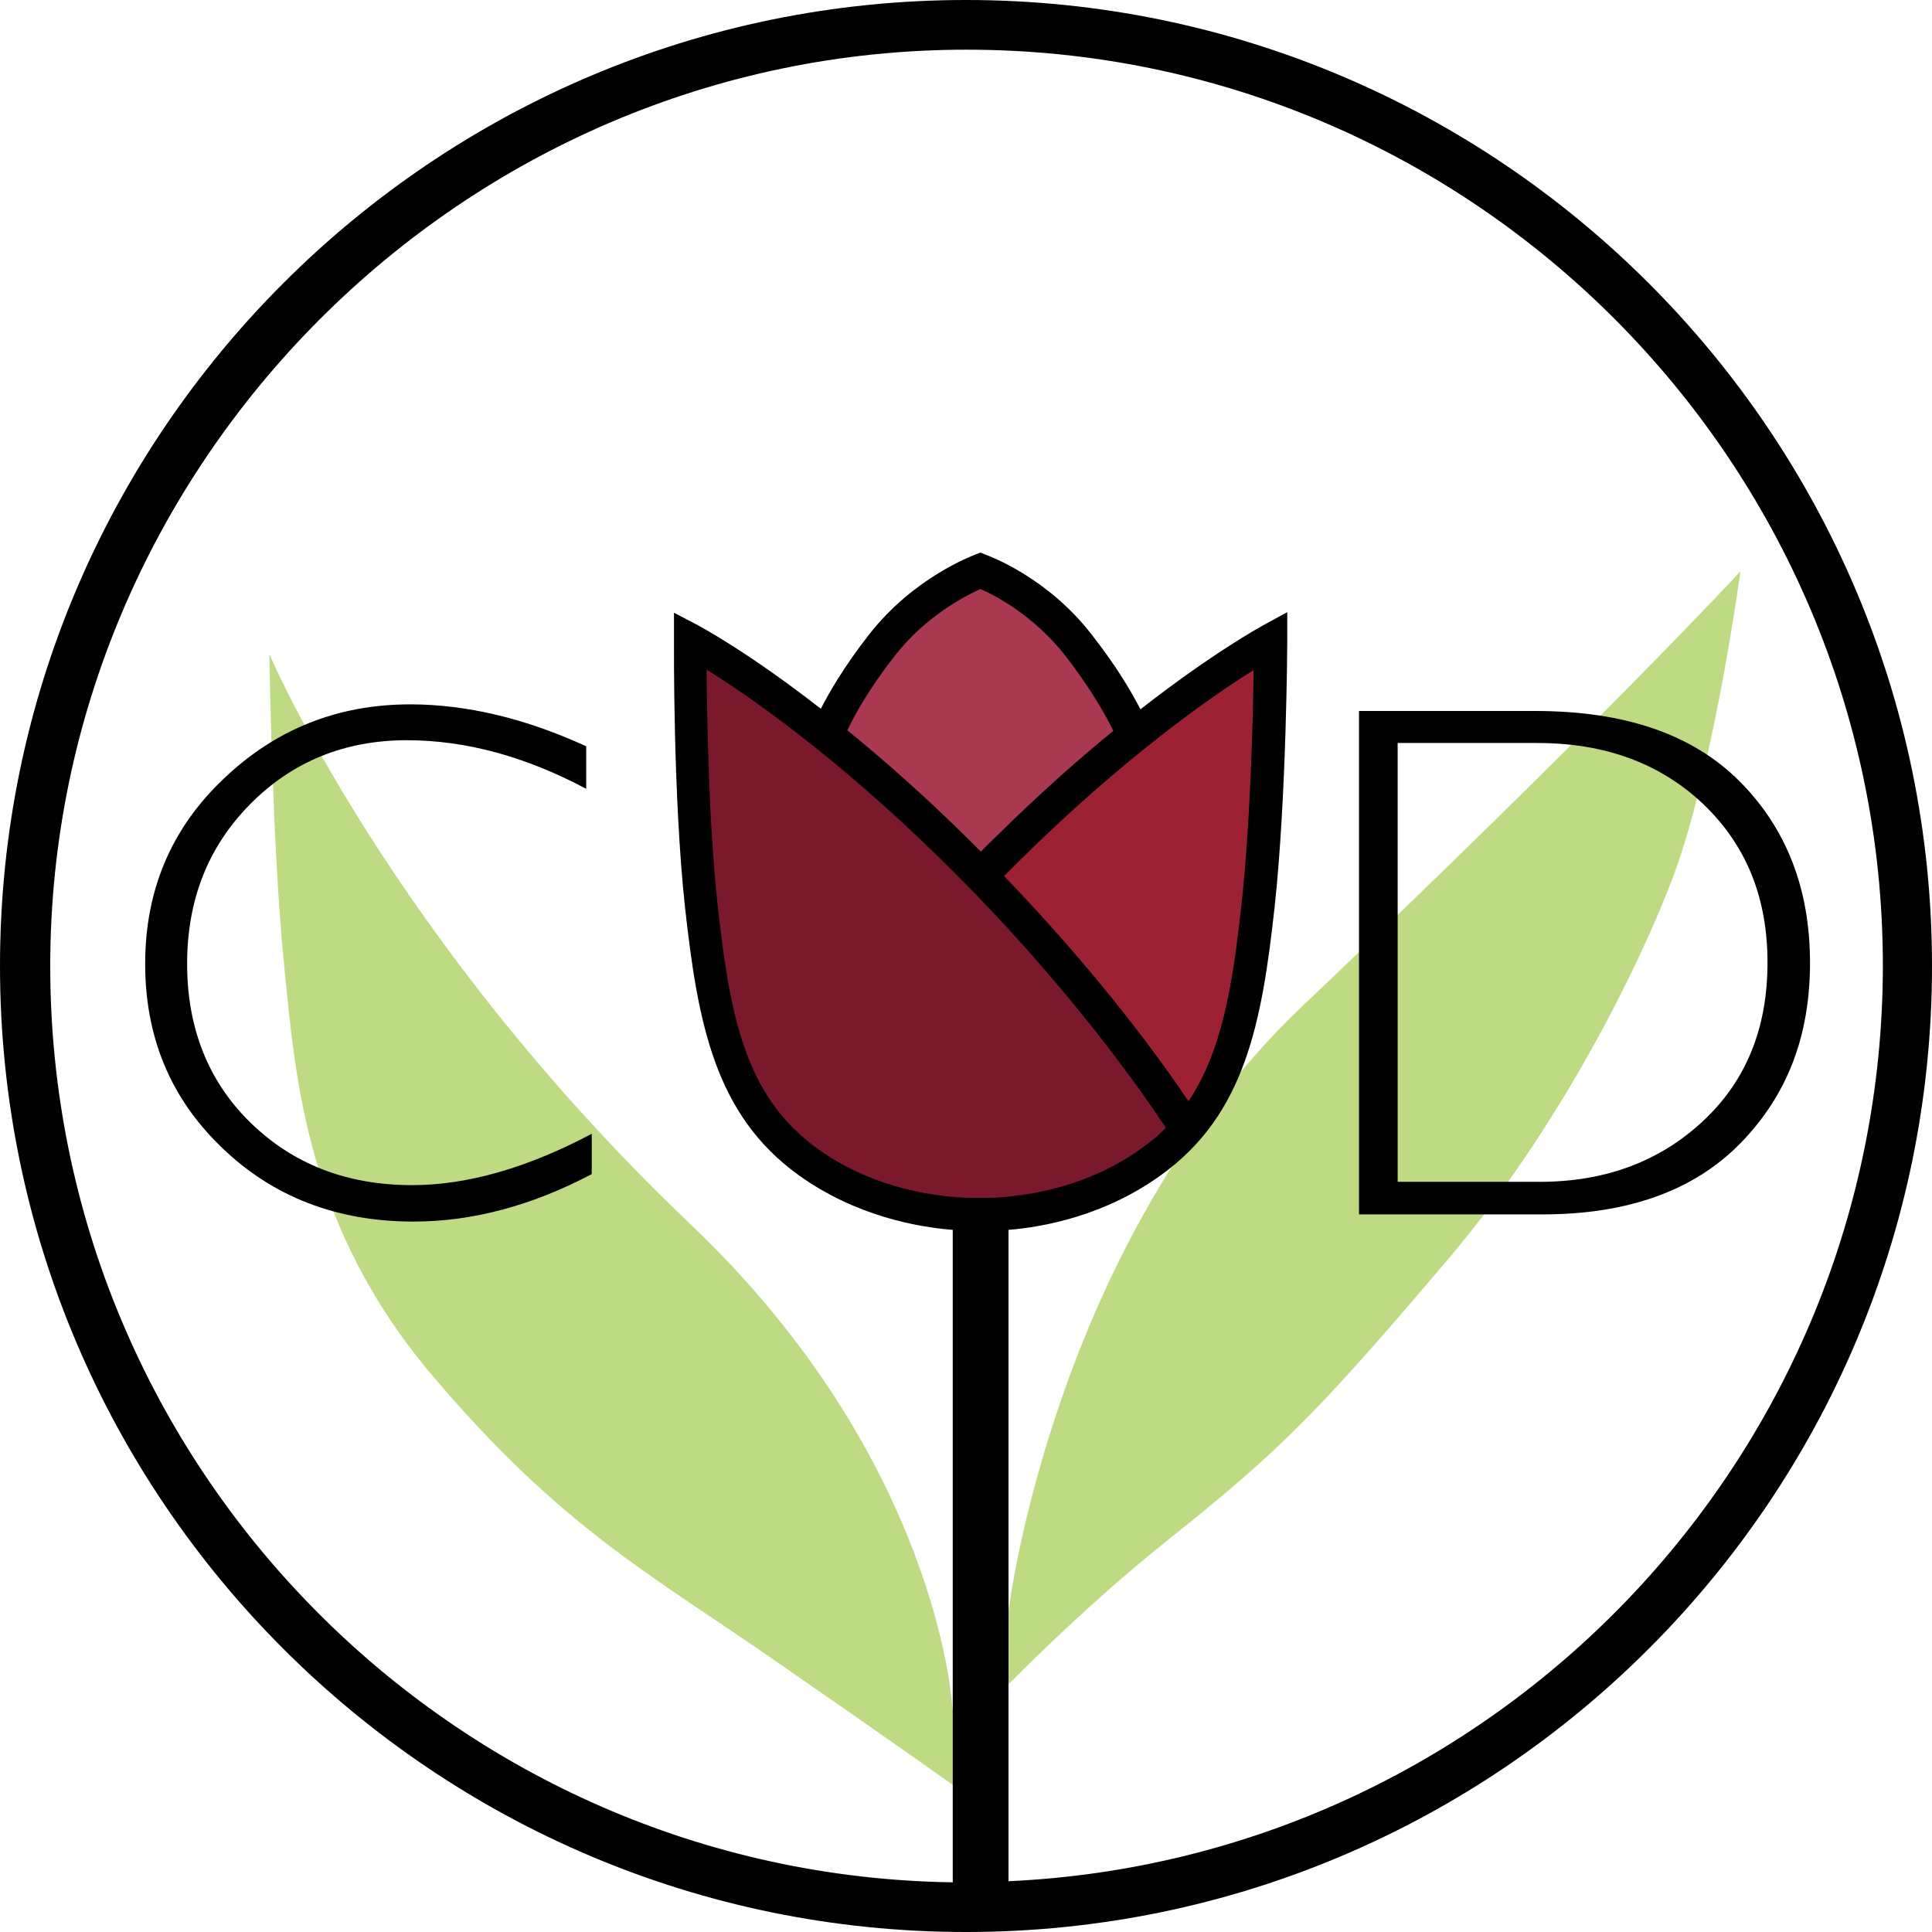
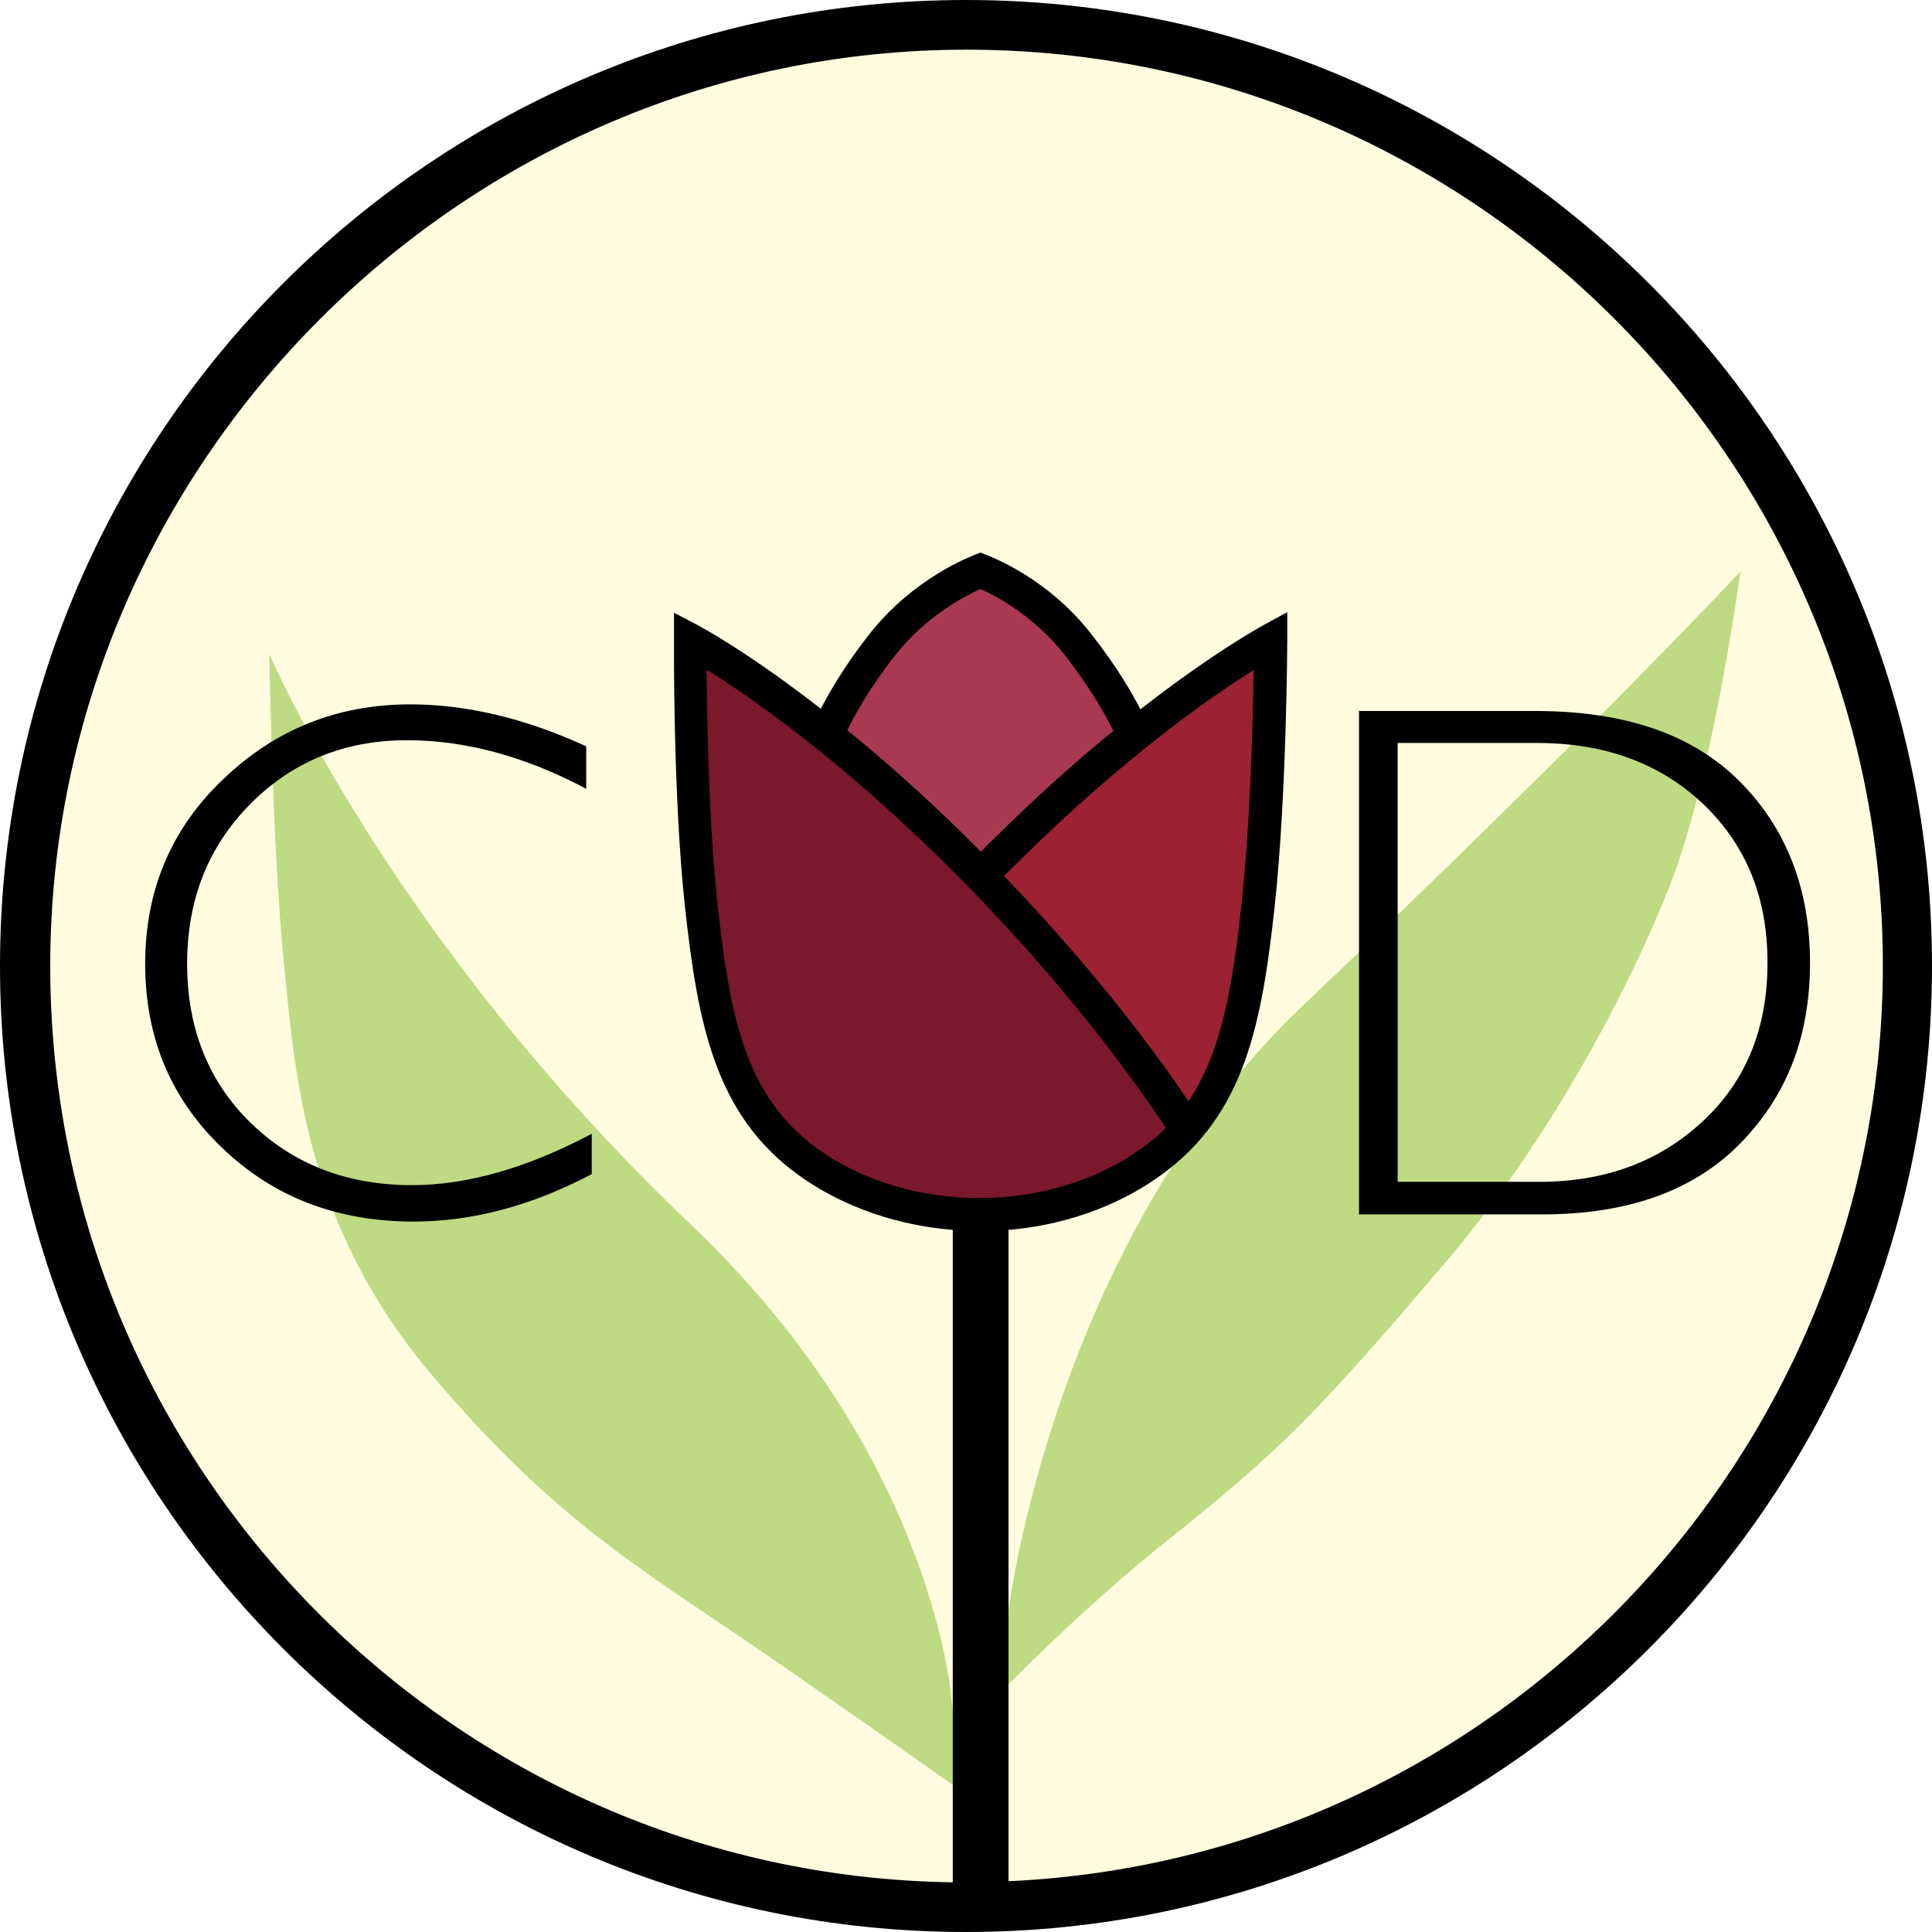
<svg xmlns="http://www.w3.org/2000/svg" id="Layer_1" data-name="Layer 1" width="123.47mm" height="123.47mm" viewBox="0 0 350 350">
  <defs>
    <style>
      .cls-1 {
        fill: #beda82;
      }

      .cls-2 {
        fill: #a83951;
      }

      .cls-3 {
        fill: #7a182c;
      }

      .cls-4 {
        fill: #9b2133;
      }
+ 
+       .cls-5 {
+         fill: #fffcdf;
+       }
    </style>
  </defs>
+   <circle class="cls-5" cx="174" cy="176.72" r="172" />
  <g id="Layer_2" data-name="Layer 2">
    <polygon class="cls-3" points="125 118.2 127 164.2 130.7 186.4 138.4 202.9 152.1 214.1 169.8 220 182.7 220 197 216.6 208.5 210.6 214.8 204.3 189.7 171.5 161.9 143.5 138.1 124.4 125 118.2" />
    <polygon class="cls-4" points="177.6 157 201.2 136.8 220.2 122.3 230.1 116.1 229.5 141.3 227.7 165.7 223.4 189.1 214.8 204.3 197.2 182.7 177.6 157" />
    <polygon class="cls-2" points="149.4 132.9 161.8 114.5 169.9 107.5 178.8 104 192.8 114 201.6 126 205.2 132.9 177.6 157 149.4 132.9" />
  </g>
  <g id="Layer_3" data-name="Layer 3">
    <path class="cls-1" d="M48.8,118.5s.5,34.5,2.6,55.6,3.9,48,27.1,75.3c23.2,27.3,39.2,35.7,61.7,51.3,18.1,12.5,34.9,24.4,34.9,24.4l-2.6-16s-2.4-44.5-47.4-87.3c-54.5-51.9-76.3-103.3-76.3-103.3Z" />
    <path class="cls-1" d="M315.3,103.5s-4.5,33.3-11.5,53.4c-4,11.5-18.5,44.2-41.7,71.5s-30.2,34.4-50.3,50.4c-17.2,13.7-31.7,29-31.7,29l2.6-16s8.1-66.5,53.1-109.4c54.5-51.8,79.5-78.9,79.5-78.9Z" />
  </g>
  <g id="Layer_1-2" data-name="Layer 1">
    <path d="M106.2,135.2v7.7c-11.1-5.9-21.9-8.8-32.5-8.8-11.3,0-20.8,3.9-28.4,11.6-7.6,7.7-11.4,17.3-11.4,28.9s3.8,21.3,11.5,28.8,17.4,11.3,29.3,11.3c9.9,0,20.8-3.1,32.5-9.3v7.3c-10.8,5.7-21.6,8.6-32.3,8.6-13.9,0-25.5-4.5-34.7-13.4-9.3-8.9-13.9-20-13.9-33.3s4.7-24.5,14.2-33.5c9.4-9,20.7-13.5,33.8-13.5,10.1,0,20.8,2.5,31.9,7.6Z" />
    <path d="M246.2,128.8h31.9c16.2,0,28.5,4.2,37,12.7s12.8,19.5,12.8,32.9-4.2,24.1-12.6,32.7c-8.4,8.6-20.4,12.9-35.9,12.9h-33.2v-91.2h0ZM253.2,134.6v79.5h25.7c11.8,0,21.6-3.6,29.5-10.9s11.8-16.9,11.8-28.8-3.9-21.3-11.6-28.7c-7.8-7.4-17.8-11.1-30.1-11.1h-25.3Z" />
    <path d="M175,0C78.5,0,0,78.5,0,175s78.5,175,175,175,175-78.5,175-175S271.5,0,175,0ZM180.3,151.7c-.9.9-1.8,1.7-2.6,2.6-.9-.9-1.7-1.7-2.6-2.6-7.9-7.8-15.2-14.2-21.6-19.4,1.1-2.3,3.6-7.1,8.6-13.5,5.7-7.3,12.9-10.9,15.5-12.1,2.6,1.1,9.7,4.8,15.4,12.1,5.1,6.6,7.6,11.4,8.7,13.6-6.4,5.2-13.6,11.6-21.4,19.3ZM227.1,121.4c-.1,9.1-.6,27.9-2.2,42.5-1.6,14.6-3.5,26.5-9.6,35.6-4.4-6.6-15.6-22.3-33.4-40.8.9-.9,1.7-1.7,2.6-2.6,19.3-19.1,35.2-30.1,42.6-34.7ZM170.8,156c22.9,22.5,36.7,42.7,40.4,48.3-1.3,1.4-2.8,2.6-4.5,3.8-13.3,9.6-29,8.9-29.1,8.9h-.4c-.2,0-15.8.7-29.1-8.9-13.3-9.6-15.9-24.4-18.1-44.2-1.6-14.6-1.9-33.5-2-42.6,7.4,4.6,23.4,15.6,42.8,34.7ZM182.7,340.8v-118c6.4-.5,17.5-2.6,27.6-9.9,15.3-11,18.3-27.7,20.6-48.5,2.2-20.2,2.3-48.2,2.3-48.5v-5l-4.4,2.4c-.5.3-9,4.9-22.2,15.2-1.5-2.9-4.1-7.5-8.8-13.5-8.1-10.5-18.7-14.3-19.2-14.5l-1-.4-1,.4c-.4.2-11,4-19.2,14.5-4.6,5.9-7.2,10.5-8.7,13.4-13.2-10.3-21.7-14.8-22.2-15.1l-4.4-2.3v4.9c0,.3-.2,28.3,2,48.5,2.3,20.7,5.3,37.5,20.6,48.5,10.3,7.4,21.5,9.4,27.9,9.9v118.2c-90.4-1.3-163.5-75.3-163.5-166S83.6,9,175.1,9s166,74.5,166,166c-.1,89-70.4,161.8-158.4,165.8Z" />
  </g>
</svg>
